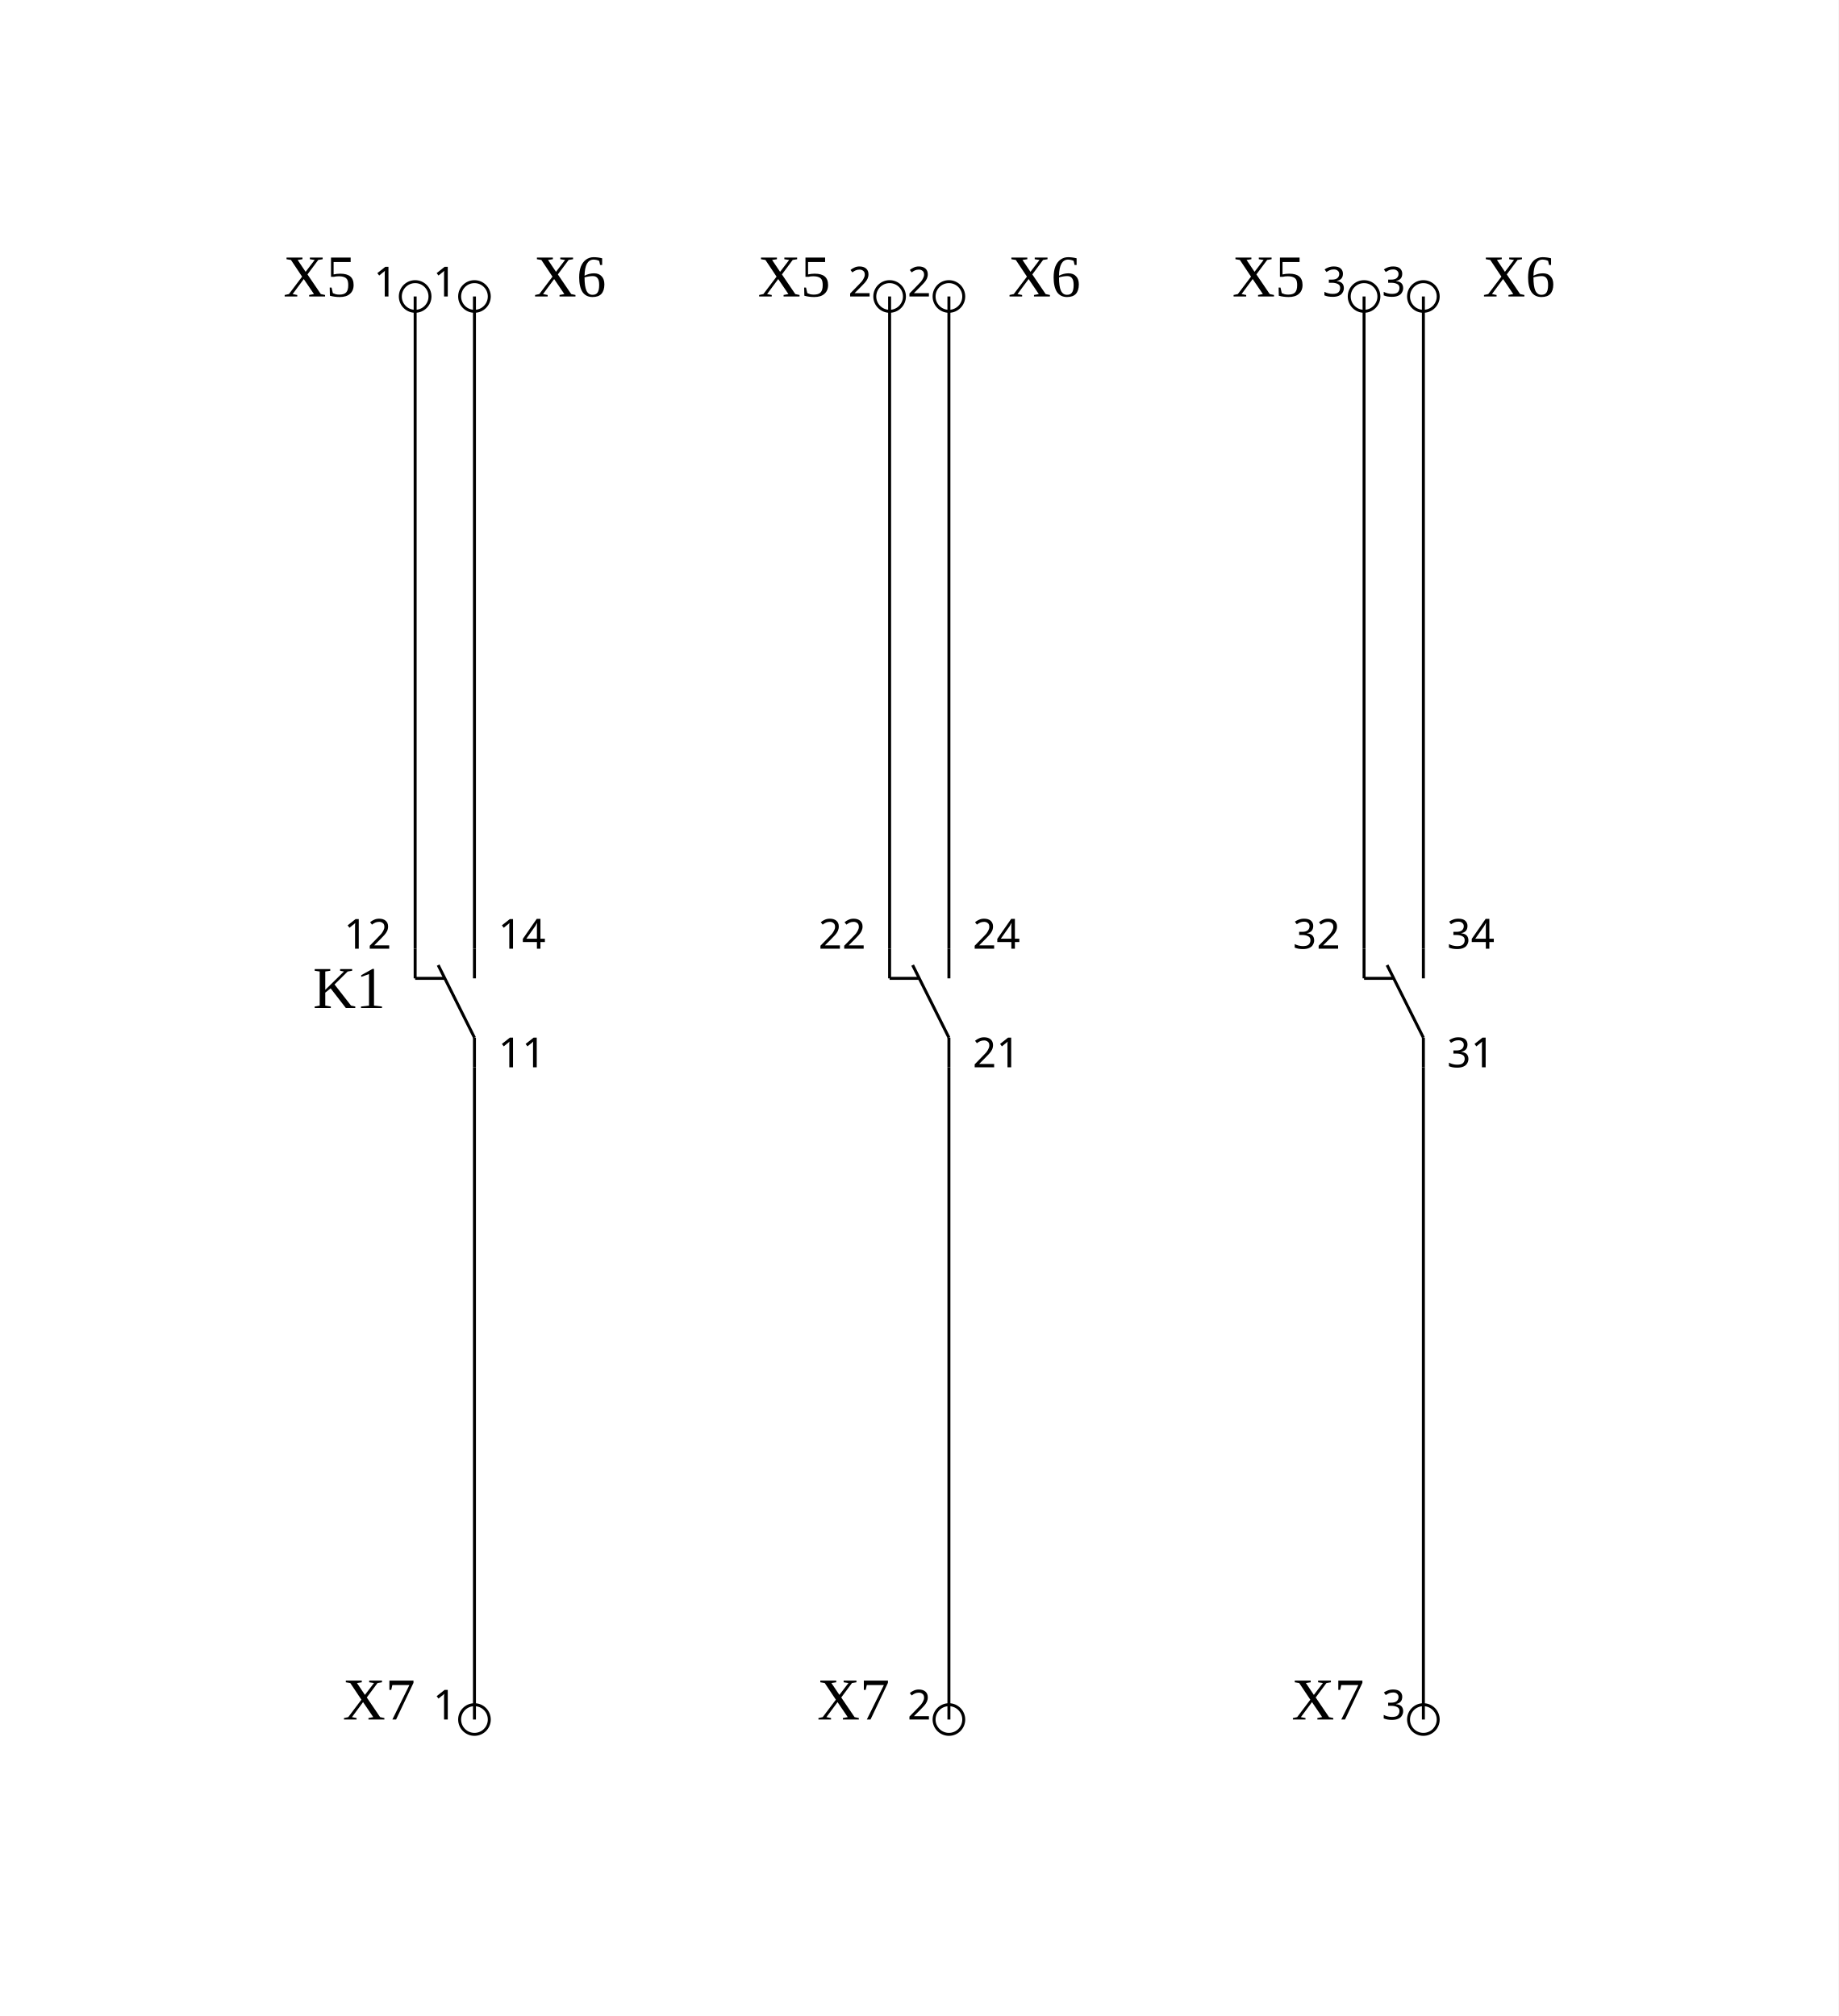
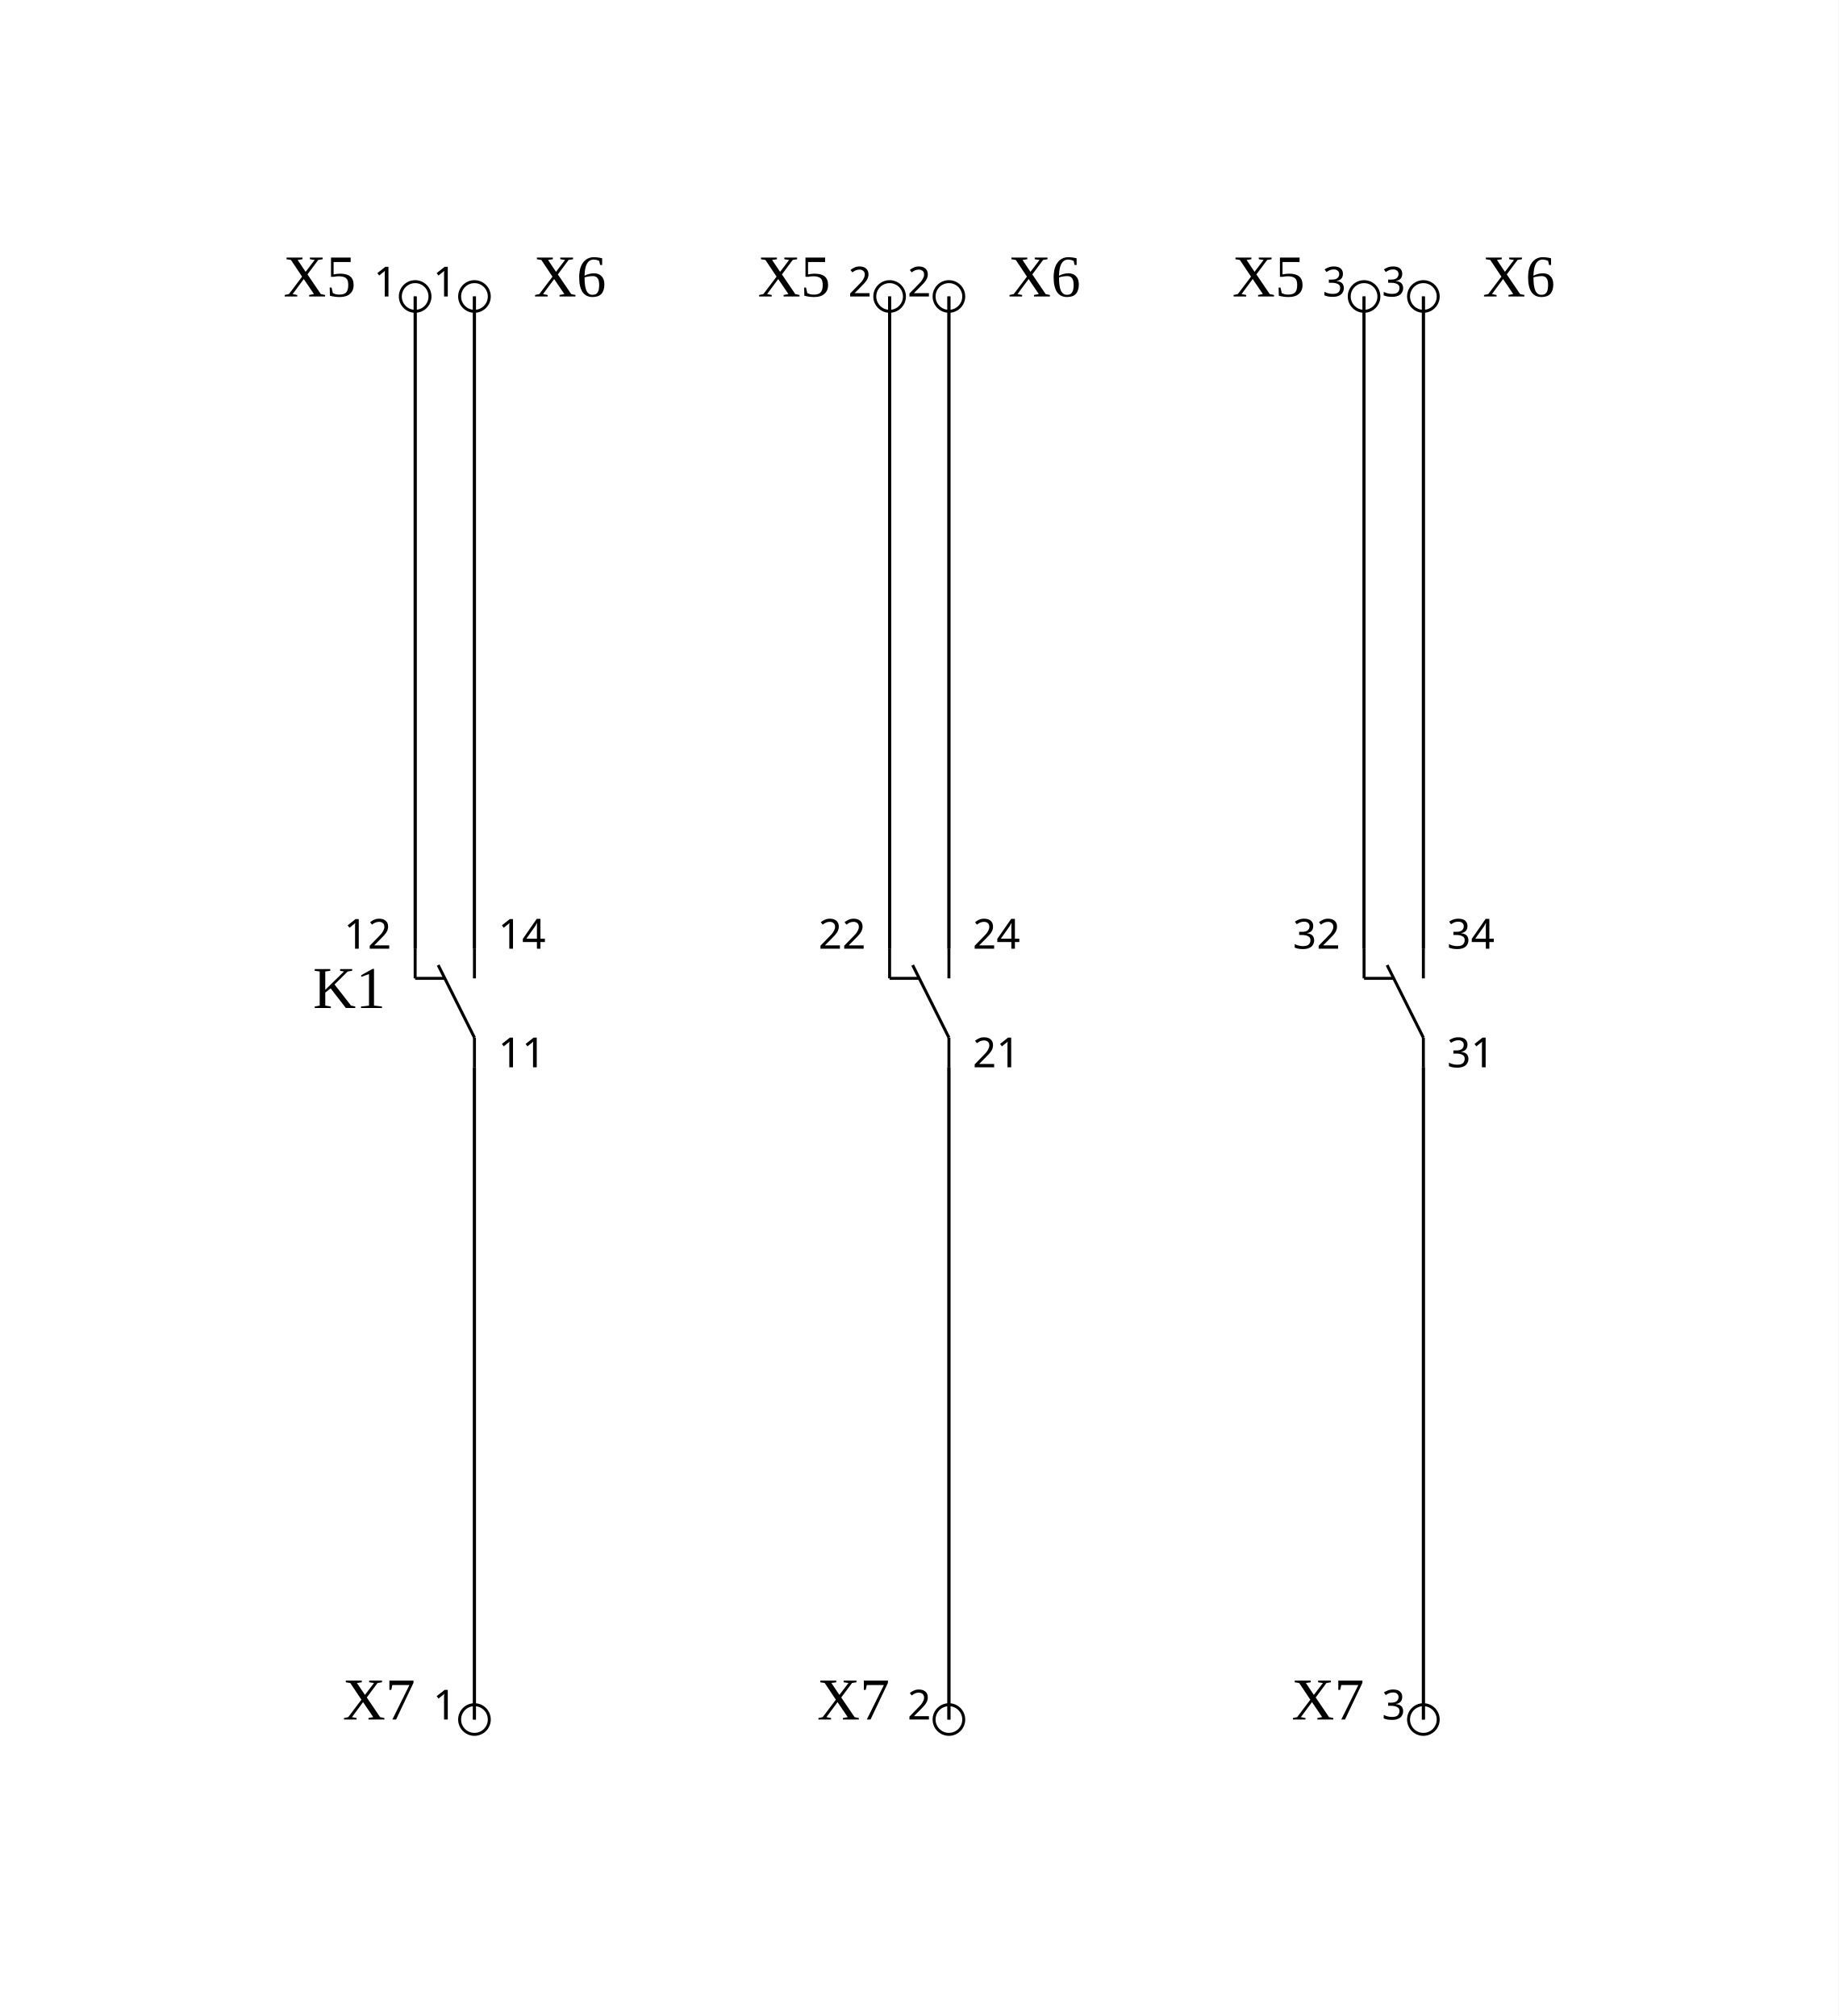
<svg xmlns="http://www.w3.org/2000/svg" width="155.0mm" height="170.0mm" viewBox="-37.5 -25.0 155.0 170.0">
  <rect x="-37.5" y="-25.0" width="155.0" height="170.0" fill="white" />
  <g>
    <g class="symbol">
      <line x1="2.5" y1="62.5" x2="2.5" y2="65.0" style="stroke:black;stroke-width:0.25;fill:none" />
      <line x1="2.5" y1="55.0" x2="2.5" y2="57.5" style="stroke:black;stroke-width:0.25;fill:none" />
      <line x1="-2.5" y1="55.0" x2="-2.5" y2="57.5" style="stroke:black;stroke-width:0.25;fill:none" />
      <line x1="-2.5" y1="57.5" x2="0.0" y2="57.5" style="stroke:black;stroke-width:0.25;fill:none" />
      <line x1="2.5" y1="62.5" x2="-0.559" y2="56.382" style="stroke:black;stroke-width:0.25;fill:none" />
      <text x="-5.0" y="60.0" text-anchor="end" dominant-baseline="auto" font-size="5.0" style="stroke:none;stroke-width:1.0;fill:black;font-family:Times New Roman">K1</text>
      <text x="4.5" y="65.0" text-anchor="start" dominant-baseline="auto" font-size="3.5" style="stroke:none;stroke-width:1.0;fill:black;font-family:sans-serif">11</text>
      <text x="-4.5" y="55.0" text-anchor="end" dominant-baseline="auto" font-size="3.5" style="stroke:none;stroke-width:1.0;fill:black;font-family:sans-serif">12</text>
      <text x="4.5" y="55.0" text-anchor="start" dominant-baseline="auto" font-size="3.5" style="stroke:none;stroke-width:1.0;fill:black;font-family:sans-serif">14</text>
      <line x1="42.5" y1="62.5" x2="42.5" y2="65.0" style="stroke:black;stroke-width:0.25;fill:none" />
      <line x1="42.5" y1="55.0" x2="42.5" y2="57.5" style="stroke:black;stroke-width:0.25;fill:none" />
      <line x1="37.5" y1="55.0" x2="37.5" y2="57.5" style="stroke:black;stroke-width:0.25;fill:none" />
      <line x1="37.5" y1="57.5" x2="40.0" y2="57.5" style="stroke:black;stroke-width:0.25;fill:none" />
      <line x1="42.5" y1="62.5" x2="39.441" y2="56.382" style="stroke:black;stroke-width:0.25;fill:none" />
      <text x="44.5" y="65.0" text-anchor="start" dominant-baseline="auto" font-size="3.5" style="stroke:none;stroke-width:1.0;fill:black;font-family:sans-serif">21</text>
      <text x="35.5" y="55.0" text-anchor="end" dominant-baseline="auto" font-size="3.5" style="stroke:none;stroke-width:1.0;fill:black;font-family:sans-serif">22</text>
      <text x="44.5" y="55.0" text-anchor="start" dominant-baseline="auto" font-size="3.5" style="stroke:none;stroke-width:1.0;fill:black;font-family:sans-serif">24</text>
      <line x1="82.5" y1="62.5" x2="82.5" y2="65.0" style="stroke:black;stroke-width:0.25;fill:none" />
      <line x1="82.5" y1="55.0" x2="82.5" y2="57.5" style="stroke:black;stroke-width:0.25;fill:none" />
      <line x1="77.5" y1="55.0" x2="77.5" y2="57.5" style="stroke:black;stroke-width:0.25;fill:none" />
      <line x1="77.5" y1="57.5" x2="80.0" y2="57.5" style="stroke:black;stroke-width:0.25;fill:none" />
      <line x1="82.5" y1="62.5" x2="79.441" y2="56.382" style="stroke:black;stroke-width:0.25;fill:none" />
      <text x="84.5" y="65.0" text-anchor="start" dominant-baseline="auto" font-size="3.5" style="stroke:none;stroke-width:1.0;fill:black;font-family:sans-serif">31</text>
      <text x="75.5" y="55.0" text-anchor="end" dominant-baseline="auto" font-size="3.5" style="stroke:none;stroke-width:1.0;fill:black;font-family:sans-serif">32</text>
      <text x="84.5" y="55.0" text-anchor="start" dominant-baseline="auto" font-size="3.5" style="stroke:none;stroke-width:1.0;fill:black;font-family:sans-serif">34</text>
    </g>
    <g class="symbol">
      <circle cx="-2.5" cy="0.0" r="1.25" style="stroke:black;stroke-width:0.25;fill:none" />
      <text x="-7.5" y="0.0" text-anchor="end" dominant-baseline="auto" font-size="5.0" style="stroke:none;stroke-width:1.0;fill:black;font-family:Times New Roman">X5</text>
      <text x="-4.0" y="0.0" text-anchor="end" dominant-baseline="auto" font-size="3.5" style="stroke:none;stroke-width:1.0;fill:black;font-family:sans-serif">1</text>
    </g>
    <line x1="-2.5" y1="0.0" x2="-2.5" y2="55.0" style="stroke:black;stroke-width:0.25;fill:none" />
+     <line x1="-2.5" y1="0.0" x2="-2.5" y2="55.0" style="stroke:black;stroke-width:0.25;fill:none" />
    <g class="symbol">
      <circle cx="2.5" cy="0.0" r="1.25" style="stroke:black;stroke-width:0.25;fill:none" />
      <text x="7.5" y="0.0" text-anchor="start" dominant-baseline="auto" font-size="5.0" style="stroke:none;stroke-width:1.0;fill:black;font-family:Times New Roman">X6</text>
      <text x="1.0" y="0.0" text-anchor="end" dominant-baseline="auto" font-size="3.5" style="stroke:none;stroke-width:1.0;fill:black;font-family:sans-serif">1</text>
    </g>
+     <line x1="2.5" y1="0.0" x2="2.5" y2="55.0" style="stroke:black;stroke-width:0.25;fill:none" />
    <line x1="2.5" y1="0.0" x2="2.5" y2="55.0" style="stroke:black;stroke-width:0.25;fill:none" />
    <g class="symbol">
      <circle cx="2.5" cy="120.0" r="1.25" style="stroke:black;stroke-width:0.25;fill:none" />
      <text x="-2.5" y="120.0" text-anchor="end" dominant-baseline="auto" font-size="5.0" style="stroke:none;stroke-width:1.0;fill:black;font-family:Times New Roman">X7</text>
      <text x="1.0" y="120.0" text-anchor="end" dominant-baseline="auto" font-size="3.5" style="stroke:none;stroke-width:1.0;fill:black;font-family:sans-serif">1</text>
    </g>
    <line x1="2.5" y1="65.0" x2="2.5" y2="120.0" style="stroke:black;stroke-width:0.25;fill:none" />
+     <line x1="2.5" y1="65.0" x2="2.5" y2="120.0" style="stroke:black;stroke-width:0.25;fill:none" />
    <g class="symbol">
      <circle cx="37.5" cy="0.0" r="1.25" style="stroke:black;stroke-width:0.25;fill:none" />
      <text x="32.5" y="0.0" text-anchor="end" dominant-baseline="auto" font-size="5.0" style="stroke:none;stroke-width:1.0;fill:black;font-family:Times New Roman">X5</text>
      <text x="36.0" y="0.0" text-anchor="end" dominant-baseline="auto" font-size="3.5" style="stroke:none;stroke-width:1.0;fill:black;font-family:sans-serif">2</text>
    </g>
+     <line x1="37.5" y1="0.0" x2="37.5" y2="55.0" style="stroke:black;stroke-width:0.25;fill:none" />
    <line x1="37.5" y1="0.0" x2="37.5" y2="55.0" style="stroke:black;stroke-width:0.25;fill:none" />
    <g class="symbol">
      <circle cx="42.5" cy="0.0" r="1.25" style="stroke:black;stroke-width:0.25;fill:none" />
      <text x="47.5" y="0.0" text-anchor="start" dominant-baseline="auto" font-size="5.0" style="stroke:none;stroke-width:1.0;fill:black;font-family:Times New Roman">X6</text>
      <text x="41.0" y="0.0" text-anchor="end" dominant-baseline="auto" font-size="3.5" style="stroke:none;stroke-width:1.0;fill:black;font-family:sans-serif">2</text>
    </g>
    <line x1="42.5" y1="0.0" x2="42.5" y2="55.0" style="stroke:black;stroke-width:0.25;fill:none" />
+     <line x1="42.5" y1="0.0" x2="42.5" y2="55.0" style="stroke:black;stroke-width:0.25;fill:none" />
    <g class="symbol">
      <circle cx="42.5" cy="120.0" r="1.25" style="stroke:black;stroke-width:0.25;fill:none" />
      <text x="37.5" y="120.0" text-anchor="end" dominant-baseline="auto" font-size="5.0" style="stroke:none;stroke-width:1.0;fill:black;font-family:Times New Roman">X7</text>
      <text x="41.0" y="120.0" text-anchor="end" dominant-baseline="auto" font-size="3.5" style="stroke:none;stroke-width:1.0;fill:black;font-family:sans-serif">2</text>
    </g>
+     <line x1="42.5" y1="65.0" x2="42.5" y2="120.0" style="stroke:black;stroke-width:0.25;fill:none" />
    <line x1="42.5" y1="65.0" x2="42.5" y2="120.0" style="stroke:black;stroke-width:0.25;fill:none" />
    <g class="symbol">
      <circle cx="77.5" cy="0.0" r="1.25" style="stroke:black;stroke-width:0.25;fill:none" />
      <text x="72.5" y="0.0" text-anchor="end" dominant-baseline="auto" font-size="5.0" style="stroke:none;stroke-width:1.0;fill:black;font-family:Times New Roman">X5</text>
      <text x="76.0" y="0.0" text-anchor="end" dominant-baseline="auto" font-size="3.5" style="stroke:none;stroke-width:1.0;fill:black;font-family:sans-serif">3</text>
    </g>
    <line x1="77.5" y1="0.0" x2="77.5" y2="55.0" style="stroke:black;stroke-width:0.25;fill:none" />
+     <line x1="77.5" y1="0.0" x2="77.5" y2="55.0" style="stroke:black;stroke-width:0.25;fill:none" />
    <g class="symbol">
      <circle cx="82.5" cy="0.0" r="1.25" style="stroke:black;stroke-width:0.25;fill:none" />
      <text x="87.5" y="0.0" text-anchor="start" dominant-baseline="auto" font-size="5.0" style="stroke:none;stroke-width:1.0;fill:black;font-family:Times New Roman">X6</text>
      <text x="81.0" y="0.0" text-anchor="end" dominant-baseline="auto" font-size="3.5" style="stroke:none;stroke-width:1.0;fill:black;font-family:sans-serif">3</text>
    </g>
+     <line x1="82.5" y1="0.0" x2="82.5" y2="55.0" style="stroke:black;stroke-width:0.25;fill:none" />
    <line x1="82.5" y1="0.0" x2="82.5" y2="55.0" style="stroke:black;stroke-width:0.25;fill:none" />
    <g class="symbol">
      <circle cx="82.5" cy="120.0" r="1.25" style="stroke:black;stroke-width:0.25;fill:none" />
      <text x="77.5" y="120.0" text-anchor="end" dominant-baseline="auto" font-size="5.0" style="stroke:none;stroke-width:1.0;fill:black;font-family:Times New Roman">X7</text>
      <text x="81.0" y="120.0" text-anchor="end" dominant-baseline="auto" font-size="3.5" style="stroke:none;stroke-width:1.0;fill:black;font-family:sans-serif">3</text>
    </g>
    <line x1="82.5" y1="65.0" x2="82.5" y2="120.0" style="stroke:black;stroke-width:0.25;fill:none" />
+     <line x1="82.5" y1="65.0" x2="82.5" y2="120.0" style="stroke:black;stroke-width:0.25;fill:none" />
  </g>
</svg>
